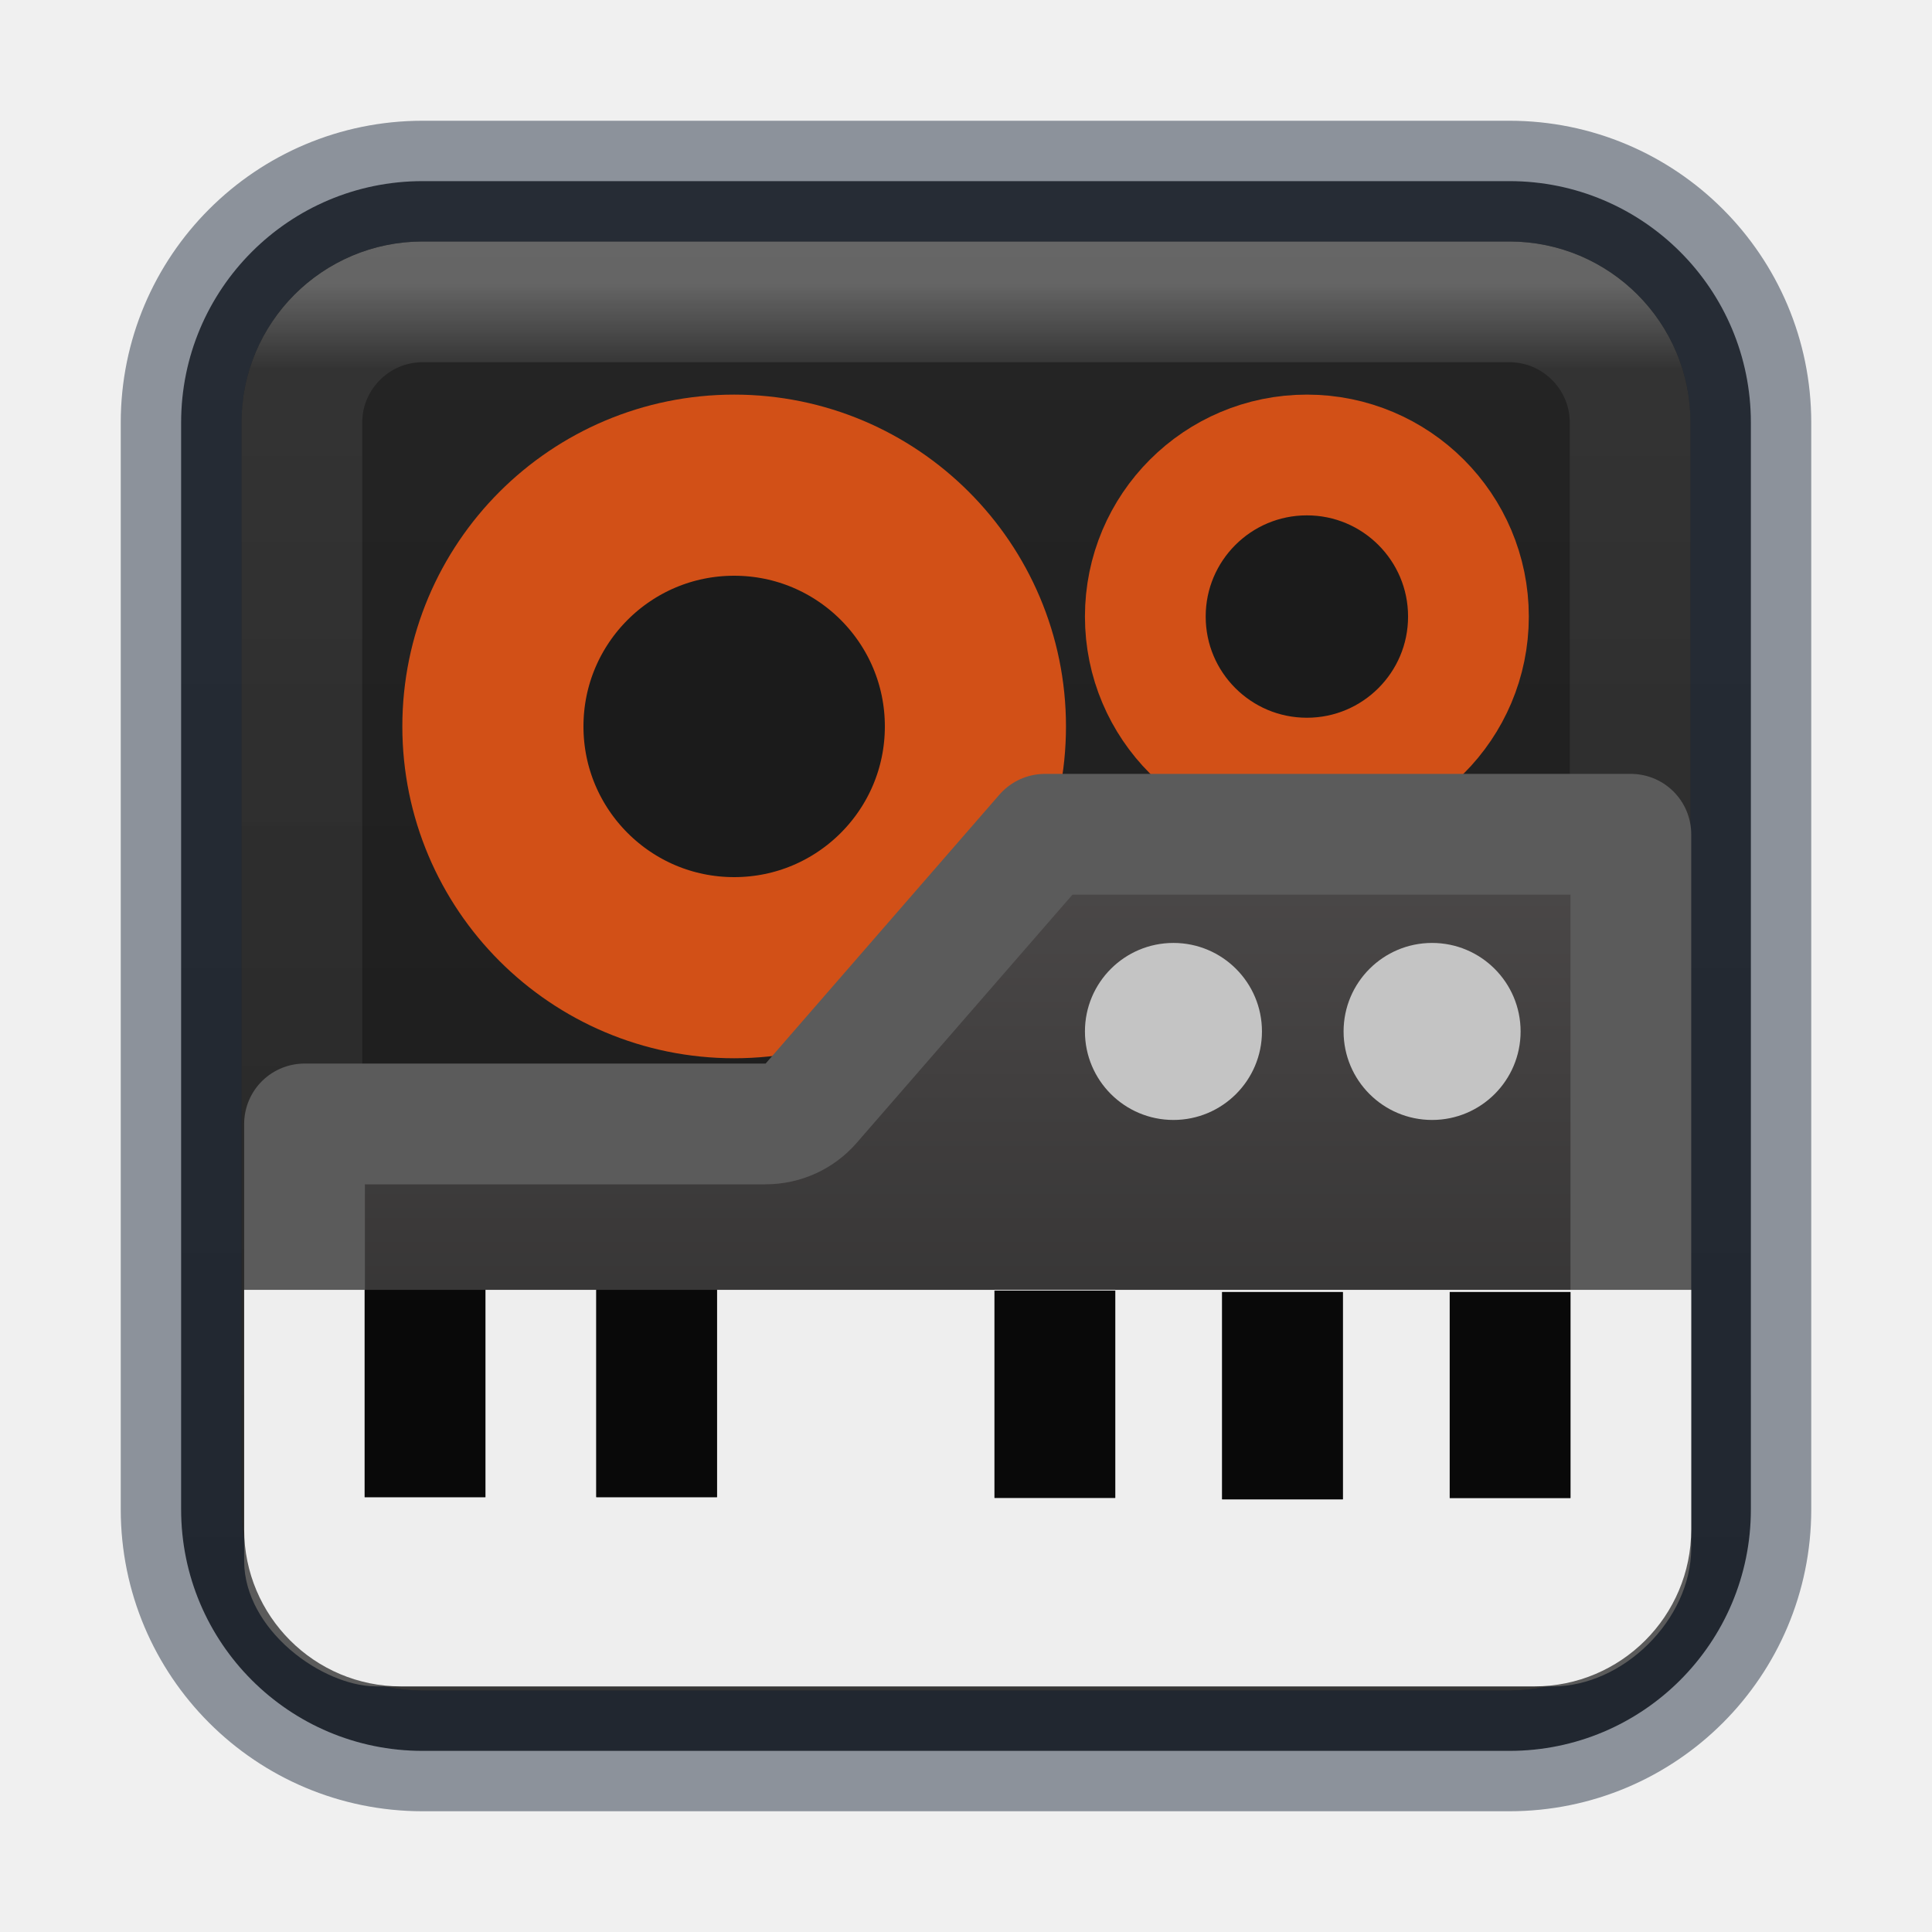
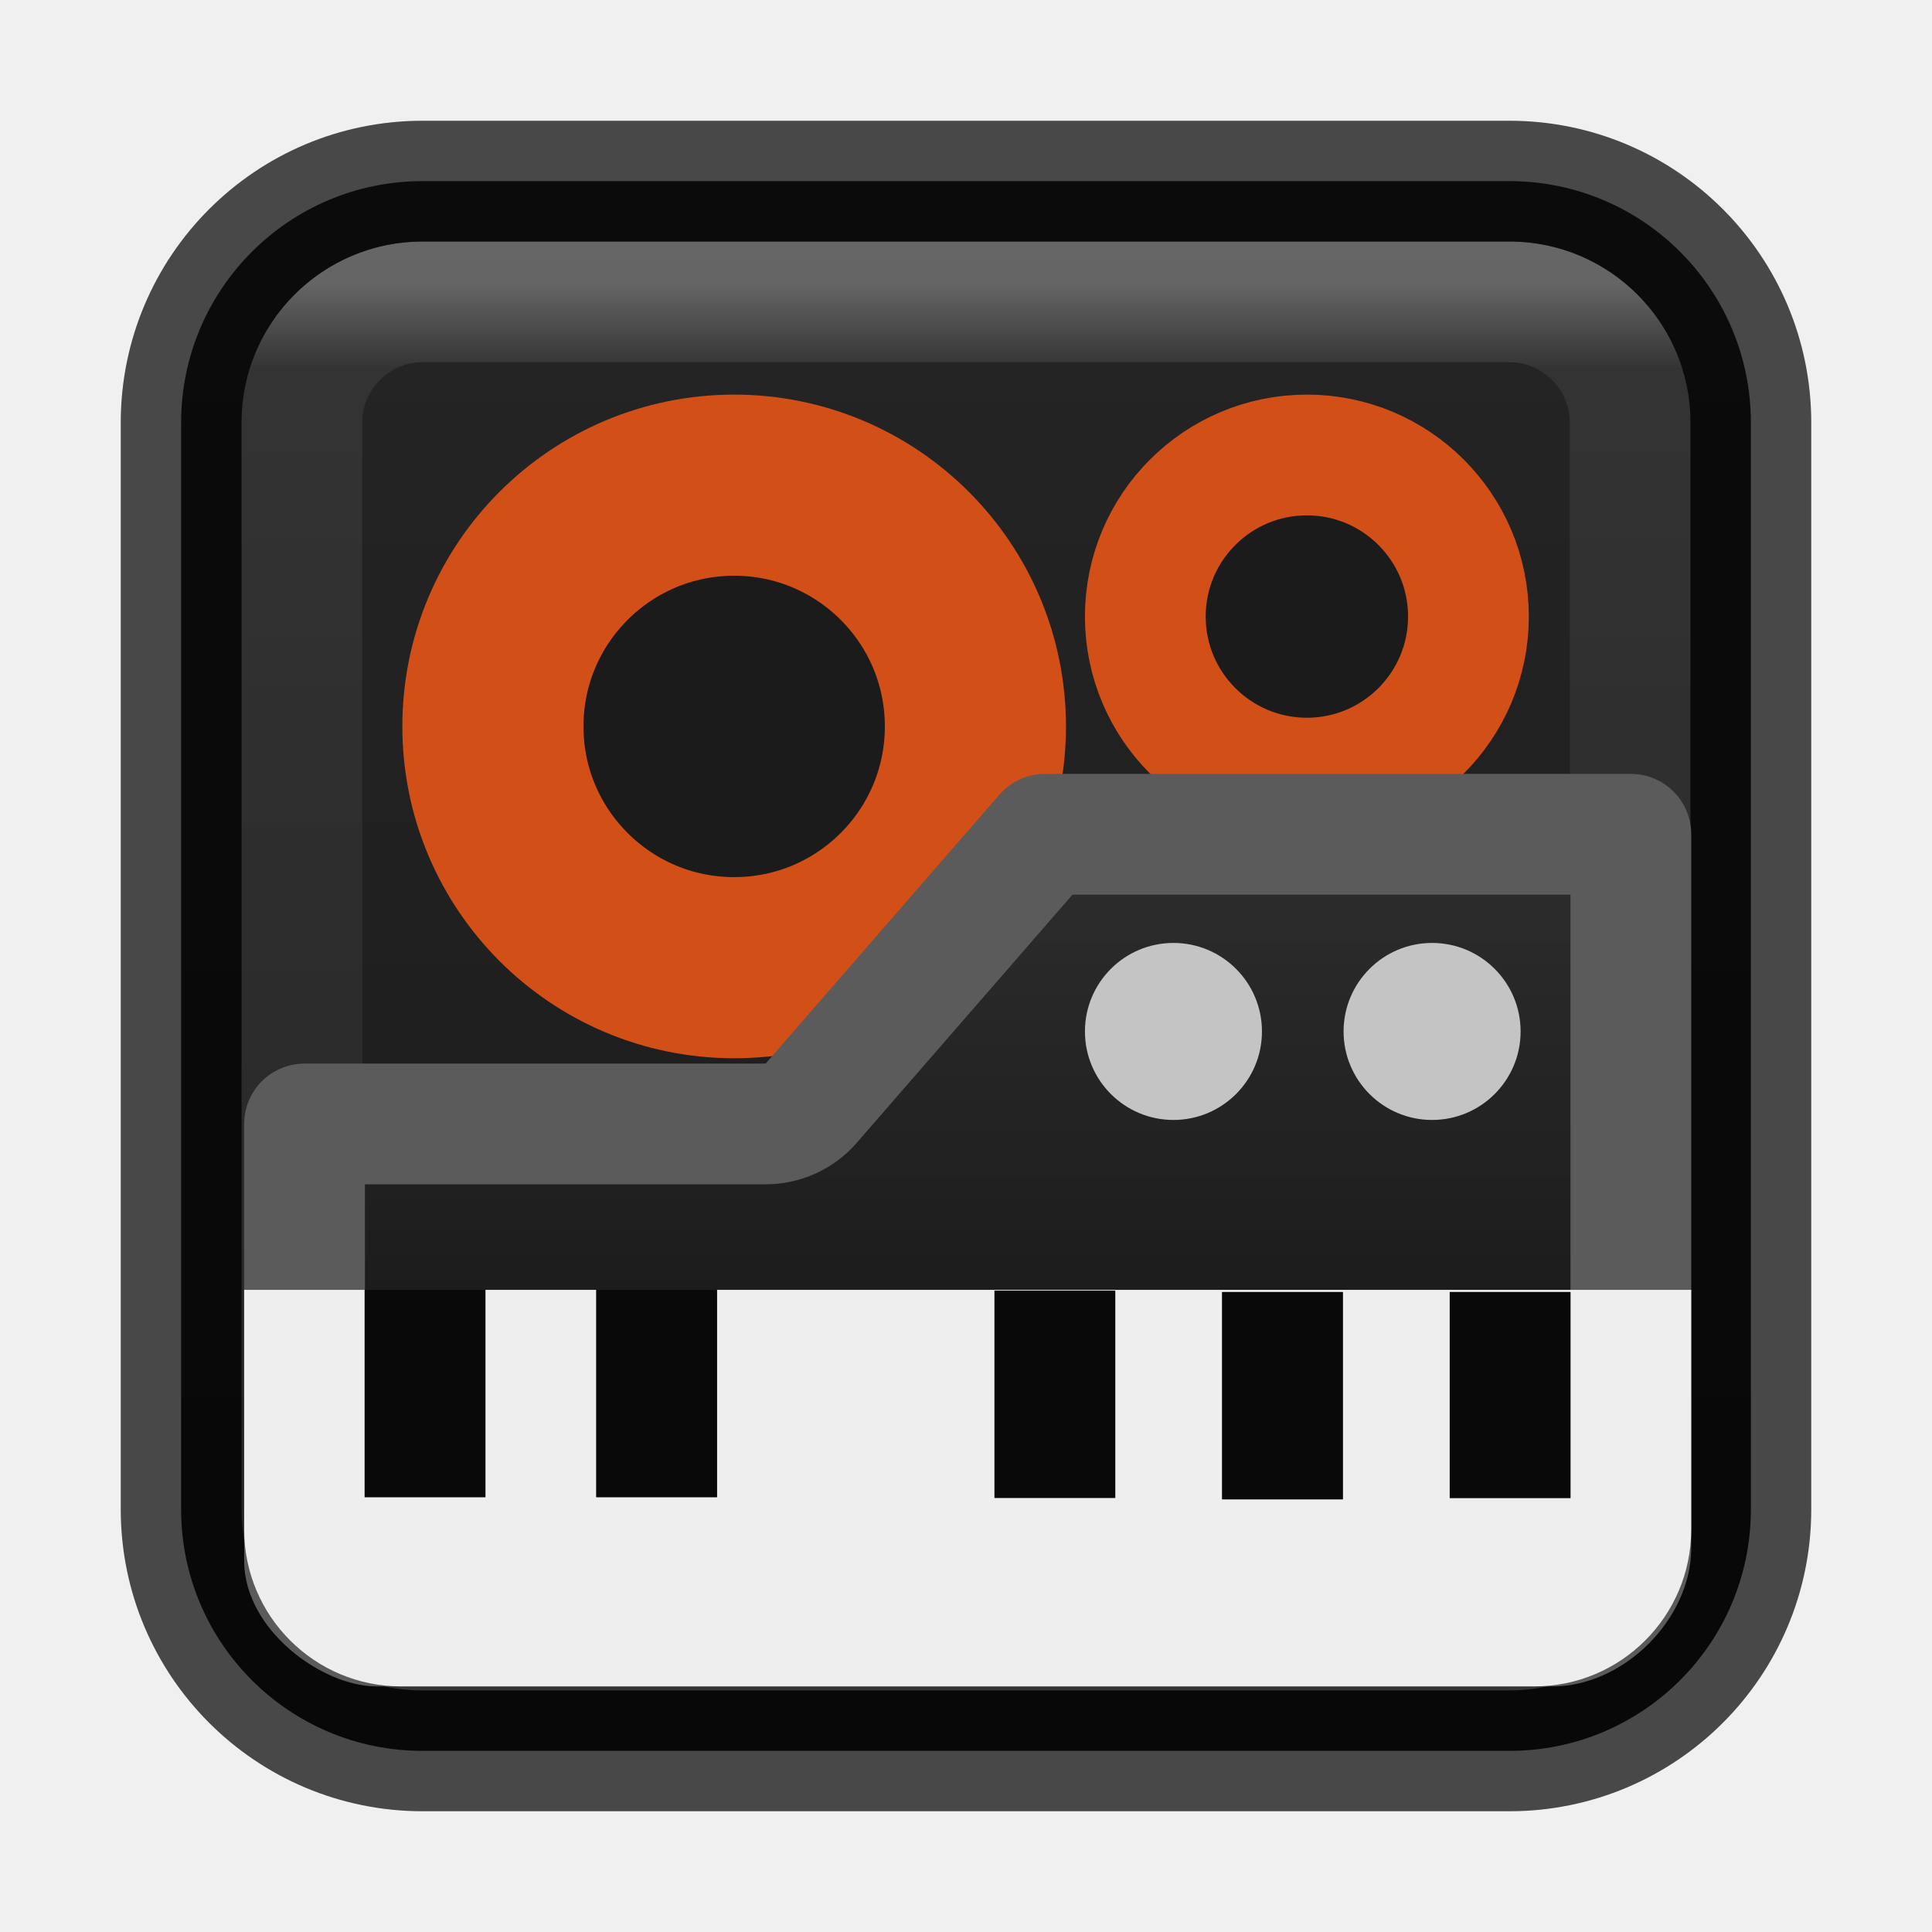
<svg xmlns="http://www.w3.org/2000/svg" width="16" height="16" viewBox="0 0 16 16" fill="none">
  <path d="M12.5 1.5H3.5C2.395 1.5 1.5 2.395 1.5 3.5V12.5C1.5 13.605 2.395 14.5 3.5 14.5H12.5C13.605 14.5 14.5 13.605 14.5 12.5V3.5C14.5 2.395 13.605 1.5 12.5 1.5Z" fill="url(#paint0_linear)" />
  <path opacity="0.3" d="M12.5 2.5H3.5C2.948 2.5 2.5 2.948 2.5 3.5V12.5C2.5 13.052 2.948 13.5 3.5 13.5H12.5C13.052 13.5 13.5 13.052 13.5 12.5V3.5C13.5 2.948 13.052 2.5 12.5 2.5Z" stroke="url(#paint1_linear)" stroke-linecap="round" stroke-linejoin="round" />
-   <path opacity="0.5" d="M12.5 1.5H3.5C2.395 1.5 1.5 2.395 1.5 3.5V12.5C1.5 13.605 2.395 14.5 3.5 14.5H12.5C13.605 14.5 14.5 13.605 14.5 12.5V3.5C14.5 2.395 13.605 1.5 12.5 1.5Z" stroke="#273445" stroke-linecap="round" stroke-linejoin="round" />
+   <path opacity="0.7" d="M12.5 1.5H3.5C2.395 1.5 1.5 2.395 1.5 3.5V12.5C1.5 13.605 2.395 14.5 3.5 14.5H12.5C13.605 14.5 14.5 13.605 14.5 12.5V3.5C14.5 2.395 13.605 1.5 12.5 1.5Z" stroke="black" stroke-linecap="round" stroke-linejoin="round" />
  <circle cx="6.08" cy="6.016" r="1.998" fill="#1B1B1B" stroke="#D25017" stroke-width="1.5" />
  <circle cx="10.823" cy="5.106" r="1.338" fill="#1B1B1B" stroke="#D25017" />
-   <path d="M13.506 6.909V6.918V6.928V6.939V6.949V6.96V6.97V6.981V6.992V7.003V7.014V7.025V7.036V7.047V7.058V7.07V7.081V7.093V7.104V7.116V7.128V7.14V7.152V7.164V7.176V7.188V7.2V7.212V7.225V7.237V7.25V7.262V7.275V7.288V7.301V7.314V7.326V7.34V7.353V7.366V7.379V7.392V7.406V7.419V7.433V7.446V7.46V7.474V7.487V7.501V7.515V7.529V7.543V7.557V7.571V7.585V7.6V7.614V7.628V7.643V7.657V7.672V7.686V7.701V7.716V7.731V7.746V7.76V7.775V7.79V7.805V7.821V7.836V7.851V7.866V7.882V7.897V7.912V7.928V7.943V7.959V7.974V7.99V8.006V8.022V8.037V8.053V8.069V8.085V8.101V8.117V8.133V8.149V8.165V8.182V8.198V8.214V8.231V8.247V8.263V8.28V8.296V8.313V8.329V8.346V8.363V8.379V8.396V8.413V8.429V8.446V8.463V8.48V8.497V8.514V8.531V8.548V8.565V8.582V8.599V8.616V8.633V8.65V8.667V8.685V8.702V8.719V8.737V8.754V8.771V8.789V8.806V8.823V8.841V8.858V8.876V8.893V8.911V8.928V8.946V8.964V8.981V8.999V9.016V9.034V9.052V9.07V9.087V9.105V9.123V9.14V9.158V9.176V9.194V9.212V9.229V9.247V9.265V9.283V9.301V9.319V9.337V9.354V9.372V9.39V9.408V9.426V9.444V9.462V9.48V9.498V9.516V9.534V9.552V9.57V9.588V9.605V9.623V9.641V9.659V9.677V9.695V9.713V9.731V9.749V9.767V9.785V9.803V9.821V9.839V9.857V9.875V9.893V9.91V9.928V9.946V9.964V9.982V10V10.018V10.036V10.053V10.071V10.089V10.107V10.124V10.142V10.16V10.178V10.195V10.213V10.231V10.249V10.266V10.284V10.302V10.319V10.337V10.354V10.372V10.389V10.407V10.424V10.442V10.459V10.477V10.494V10.511V10.529V10.546V10.563V10.581V10.598V10.615V10.632V10.649V10.667V10.684V10.701V10.718V10.735V10.752V10.769V10.786V10.803V10.819V10.836V10.853V10.87V10.887V10.903V10.92V10.937V10.953V10.97V10.986V11.003V11.019V11.036V11.052V11.068V11.084V11.101V11.117V11.133V11.149V11.165V11.181V11.197V11.213V11.229V11.245V11.261V11.276V11.292V11.308V11.323V11.339V11.354V11.37V11.385V11.401V11.416V11.431V11.446V11.461V11.477V11.492V11.507V11.522V11.536V11.551V11.566V11.581V11.595V11.61V11.625V11.639V11.653V11.668V11.682V11.696V11.711V11.725V11.739V11.753V11.767V11.781V11.794V11.808V11.822V11.835V11.849V11.863V11.876V11.889V11.902V11.916V11.929V11.942V11.955V11.968V11.981V11.994V12.006V12.019V12.031V12.044V12.056V12.069V12.081V12.093V12.105V12.117V12.13V12.141V12.153V12.165V12.177V12.188V12.2V12.211V12.223V12.234V12.245V12.256V12.267V12.278V12.289V12.3V12.31V12.321V12.332V12.342V12.352V12.363V12.373V12.383V12.393V12.403V12.413V12.422V12.432V12.441V12.451V12.46V12.47V12.479V12.488V12.497V12.506V12.515V12.523V12.532V12.54V12.549V12.557V12.565V12.574V12.582V12.589V12.597V12.605V12.613V12.62V12.628V12.635V12.642V12.649V12.656V12.663V12.67V12.677V12.683V12.69V12.696V12.703V12.709V12.715V12.721V12.727V12.732V12.738V12.743V12.749V12.754V12.759V12.764V12.769V12.774V12.779V12.784V12.788V12.792V12.797V12.801V12.805V12.809V12.813V12.816V12.82C13.506 12.96 13.436 13.124 13.297 13.262C13.157 13.4 12.992 13.466 12.862 13.466H3.117C3.044 13.466 2.882 13.415 2.728 13.282C2.578 13.151 2.522 13.018 2.522 12.929V12.926V12.922V12.919V12.915V12.912V12.908V12.905V12.901V12.897V12.893V12.889V12.885V12.881V12.876V12.872V12.868V12.864V12.859V12.854V12.85V12.845V12.841V12.836V12.831V12.826V12.821V12.816V12.811V12.806V12.801V12.795V12.79V12.785V12.779V12.774V12.768V12.763V12.757V12.751V12.745V12.74V12.734V12.728V12.722V12.716V12.71V12.703V12.697V12.691V12.685V12.678V12.672V12.665V12.659V12.652V12.645V12.639V12.632V12.625V12.618V12.611V12.604V12.597V12.59V12.583V12.576V12.569V12.562V12.554V12.547V12.54V12.532V12.525V12.517V12.509V12.502V12.494V12.486V12.479V12.471V12.463V12.455V12.447V12.439V12.431V12.423V12.415V12.407V12.398V12.39V12.382V12.373V12.365V12.357V12.348V12.34V12.331V12.322V12.314V12.305V12.296V12.288V12.279V12.27V12.261V12.252V12.243V12.235V12.225V12.216V12.207V12.198V12.189V12.18V12.171V12.161V12.152V12.143V12.133V12.124V12.114V12.105V12.096V12.086V12.076V12.067V12.057V12.048V12.038V12.028V12.018V12.009V11.999V11.989V11.979V11.969V11.959V11.949V11.939V11.929V11.919V11.909V11.899V11.889V11.879V11.869V11.858V11.848V11.838V11.828V11.818V11.807V11.797V11.786V11.776V11.766V11.755V11.745V11.734V11.724V11.713V11.703V11.692V11.681V11.671V11.66V11.65V11.639V11.628V11.617V11.607V11.596V11.585V11.575V11.564V11.553V11.542V11.531V11.52V11.509V11.498V11.488V11.477V11.466V11.455V11.444V11.433V11.422V11.411V11.4V11.389V11.378V11.367V11.355V11.345V11.333V11.322V11.311V11.3V11.289V11.278V11.267V11.255V11.244V11.233V11.222V11.211V11.199V11.188V11.177V11.166V11.154V11.143V11.132V11.121V11.109V11.098V11.087V11.075V11.064V11.053V11.042V11.03V11.019V11.008V10.996V10.985V10.974V10.963V10.951V10.94V10.929V10.917V10.906V10.895V10.883V10.872V10.861V10.849V10.838V10.827V10.815V10.804V10.793V10.781V10.77V10.759V10.748V10.736V10.725V10.714V10.703V10.691V10.68V10.669V10.658V10.646V10.635V10.624V10.613V10.601V10.59V10.579V10.568V10.556V10.545V10.534V10.523V10.512V10.501V10.49V10.479V10.467V10.456V10.445V10.434V10.423V10.412V10.401V10.39V10.379V10.368V10.357V10.346V10.335V10.324V10.313V10.303V10.292V10.281V10.27V10.259V10.248V10.237V10.227V10.216V10.205V10.194V10.184V10.173V10.162V10.152V10.141V10.13V10.12V10.109V10.099V10.088V10.078V10.067V10.057V10.046V10.036V10.025V10.015V10.005V9.994V9.984V9.974V9.964V9.953V9.943V9.933V9.923V9.913V9.903V9.893V9.883V9.873V9.863V9.853V9.843V9.833V9.823V9.813V9.803V9.794V9.784V9.774V9.764V9.755V9.745V9.736V9.726V9.716V9.707V9.697V9.688V9.679V9.669V9.66V9.651V9.641V9.632V9.623V9.614V9.605V9.596V9.587V9.578V9.569V9.56V9.551V9.542V9.533V9.524V9.516V9.507V9.498V9.49V9.481V9.472V9.464V9.455V9.447V9.439V9.43V9.422V9.414V9.405V9.397V9.389V9.381V9.373V9.365V9.357V9.349V9.341V9.333V9.326V9.318V9.31V9.308H6.34C6.485 9.308 6.623 9.246 6.718 9.136L8.654 6.909H13.506Z" fill="url(#paint2_linear)" stroke="#5B5B5B" stroke-linecap="round" stroke-linejoin="round" />
+   <path d="M13.506 6.909V6.918V6.928V6.939V6.949V6.96V6.97V6.981V6.992V7.003V7.014V7.025V7.036V7.047V7.058V7.07V7.081V7.093V7.104V7.116V7.128V7.14V7.152V7.164V7.176V7.188V7.2V7.212V7.225V7.237V7.25V7.262V7.275V7.288V7.301V7.314V7.326V7.34V7.353V7.366V7.379V7.392V7.406V7.419V7.433V7.446V7.46V7.474V7.487V7.501V7.515V7.529V7.543V7.557V7.571V7.585V7.6V7.614V7.628V7.643V7.657V7.672V7.686V7.701V7.716V7.731V7.746V7.76V7.775V7.79V7.805V7.821V7.836V7.851V7.866V7.882V7.897V7.912V7.928V7.943V7.959V7.974V7.99V8.006V8.022V8.037V8.053V8.069V8.085V8.101V8.117V8.133V8.149V8.165V8.182V8.198V8.214V8.231V8.247V8.263V8.28V8.296V8.313V8.329V8.346V8.363V8.379V8.396V8.413V8.429V8.446V8.463V8.48V8.497V8.514V8.531V8.548V8.565V8.582V8.599V8.616V8.633V8.65V8.667V8.685V8.702V8.719V8.737V8.754V8.771V8.789V8.806V8.823V8.841V8.858V8.876V8.893V8.911V8.928V8.946V8.964V8.981V8.999V9.016V9.034V9.052V9.07V9.087V9.105V9.123V9.14V9.158V9.176V9.194V9.212V9.229V9.247V9.265V9.283V9.301V9.319V9.337V9.354V9.372V9.39V9.408V9.426V9.444V9.462V9.48V9.498V9.516V9.534V9.552V9.57V9.588V9.605V9.623V9.641V9.659V9.677V9.695V9.713V9.731V9.749V9.767V9.785V9.803V9.821V9.839V9.857V9.875V9.893V9.91V9.928V9.946V9.964V9.982V10V10.018V10.036V10.053V10.071V10.089V10.107V10.124V10.142V10.16V10.178V10.195V10.213V10.231V10.249V10.266V10.284V10.302V10.319V10.337V10.354V10.372V10.389V10.407V10.424V10.442V10.459V10.477V10.494V10.511V10.529V10.546V10.563V10.581V10.598V10.615V10.632V10.649V10.667V10.684V10.701V10.718V10.735V10.752V10.769V10.786V10.803V10.819V10.836V10.853V10.87V10.887V10.903V10.92V10.937V10.953V10.97V10.986V11.003V11.019V11.036V11.052V11.068V11.084V11.101V11.117V11.133V11.149V11.165V11.181V11.197V11.213V11.229V11.245V11.261V11.276V11.292V11.308V11.323V11.339V11.354V11.37V11.385V11.401V11.416V11.431V11.446V11.461V11.477V11.492V11.507V11.522V11.536V11.551V11.566V11.581V11.595V11.61V11.625V11.639V11.653V11.668V11.682V11.696V11.711V11.725V11.739V11.753V11.767V11.781V11.794V11.808V11.822V11.835V11.849V11.863V11.876V11.889V11.902V11.916V11.929V11.942V11.955V11.968V11.981V11.994V12.006V12.019V12.031V12.044V12.056V12.069V12.081V12.093V12.105V12.117V12.13V12.141V12.153V12.165V12.177V12.188V12.2V12.211V12.223V12.234V12.245V12.256V12.267V12.278V12.289V12.3V12.31V12.321V12.332V12.342V12.352V12.363V12.373V12.383V12.393V12.403V12.413V12.422V12.432V12.441V12.451V12.46V12.47V12.479V12.488V12.497V12.506V12.515V12.523V12.532V12.54V12.549V12.557V12.565V12.574V12.582V12.589V12.597V12.605V12.613V12.62V12.628V12.635V12.642V12.649V12.656V12.663V12.67V12.677V12.683V12.69V12.696V12.703V12.709V12.715V12.721V12.727V12.732V12.738V12.743V12.749V12.754V12.759V12.764V12.769V12.774V12.779V12.784V12.788V12.792V12.797V12.801V12.805V12.809V12.813V12.816V12.82C13.506 12.96 13.436 13.124 13.297 13.262C13.157 13.4 12.992 13.466 12.862 13.466H12.859H12.855H12.851H12.848H12.843H12.839H12.834H12.83H12.825H12.82H12.814H12.809H12.803H12.797H12.791H12.785H12.779H12.773H12.766H12.759H12.752H12.745H12.737H12.73H12.722H12.714H12.706H12.698H12.69H12.681H12.672H12.664H12.655H12.645H12.636H12.627H12.617H12.607H12.597H12.587H12.577H12.566H12.556H12.545H12.534H12.523H12.511H12.5H12.489H12.477H12.465H12.453H12.441H12.429H12.416H12.404H12.391H12.378H12.365H12.352H12.339H12.325H12.312H12.298H12.284H12.27H12.256H12.242H12.227H12.213H12.198H12.183H12.168H12.153H12.138H12.123H12.107H12.091H12.076H12.06H12.044H12.028H12.011H11.995H11.979H11.962H11.945H11.928H11.911H11.894H11.877H11.86H11.842H11.825H11.807H11.789H11.771H11.753H11.735H11.717H11.698H11.68H11.661H11.643H11.624H11.605H11.586H11.566H11.547H11.528H11.508H11.489H11.469H11.449H11.429H11.409H11.389H11.369H11.349H11.328H11.308H11.287H11.267H11.246H11.225H11.204H11.183H11.162H11.14H11.119H11.098H11.076H11.055H11.033H11.011H10.989H10.967H10.945H10.923H10.901H10.878H10.856H10.834H10.811H10.788H10.765H10.743H10.72H10.697H10.674H10.651H10.628H10.604H10.581H10.558H10.534H10.511H10.487H10.463H10.439H10.416H10.392H10.368H10.344H10.32H10.295H10.271H10.247H10.223H10.198H10.174H10.149H10.124H10.1H10.075H10.05H10.025H10.001H9.976H9.951H9.926H9.9H9.875H9.85H9.825H9.799H9.774H9.749H9.723H9.698H9.672H9.646H9.621H9.595H9.569H9.544H9.518H9.492H9.466H9.44H9.414H9.388H9.362H9.336H9.31H9.283H9.257H9.231H9.205H9.178H9.152H9.126H9.099H9.073H9.046H9.02H8.993H8.967H8.94H8.913H8.887H8.86H8.833H8.807H8.78H8.753H8.727H8.7H8.673H8.646H8.619H8.592H8.565H8.539H8.512H8.485H8.458H8.431H8.404H8.377H8.35H8.323H8.296H8.269H8.242H8.215H8.188H8.161H8.134H8.107H8.08H8.053H8.026H7.999H7.972H7.944H7.917H7.89H7.863H7.836H7.809H7.782H7.755H7.728H7.701H7.674H7.647H7.62H7.593H7.566H7.539H7.512H7.485H7.458H7.432H7.405H7.378H7.351H7.324H7.297H7.271H7.244H7.217H7.19H7.164H7.137H7.11H7.084H7.057H7.03H7.004H6.977H6.951H6.924H6.898H6.871H6.845H6.819H6.792H6.766H6.74H6.714H6.687H6.661H6.635H6.609H6.583H6.557H6.531H6.505H6.479H6.453H6.428H6.402H6.376H6.35H6.325H6.299H6.274H6.248H6.223H6.197H6.172H6.147H6.122H6.096H6.071H6.046H6.021H5.996H5.971H5.946H5.922H5.897H5.872H5.848H5.823H5.798H5.774H5.75H5.725H5.701H5.677H5.653H5.629H5.605H5.581H5.557H5.533H5.509H5.486H5.462H5.439H5.415H5.392H5.369H5.346H5.322H5.299H5.276H5.253H5.231H5.208H5.185H5.163H5.14H5.118H5.095H5.073H5.051H5.029H5.007H4.985H4.963H4.941H4.92H4.898H4.877H4.855H4.834H4.813H4.792H4.771H4.75H4.729H4.708H4.688H4.667H4.647H4.627H4.606H4.586H4.566H4.546H4.526H4.507H4.487H4.468H4.448H4.429H4.41H4.391H4.372H4.353H4.334H4.315H4.297H4.278H4.26H4.242H4.224H4.206H4.188H4.17H4.153H4.135H4.118H4.101H4.083H4.066H4.05H4.033H4.016H4H3.983H3.967H3.951H3.935H3.919H3.903H3.888H3.872H3.857H3.841H3.826H3.811H3.796H3.782H3.767H3.753H3.738H3.724H3.71H3.696H3.683H3.669H3.656H3.642H3.629H3.616H3.603H3.59H3.578H3.565H3.553H3.541H3.529H3.517H3.505H3.494H3.482H3.471H3.46H3.449H3.438H3.427H3.417H3.407H3.396H3.386H3.376H3.367H3.357H3.348H3.339H3.33H3.321H3.312H3.303H3.295H3.287H3.279H3.271H3.263H3.255H3.248H3.241H3.234H3.227H3.22H3.213H3.207H3.201H3.195H3.189H3.183H3.178H3.173H3.167H3.162H3.158H3.153H3.149H3.144H3.14H3.137H3.133H3.129H3.126H3.123H3.12H3.117C3.044 13.466 2.882 13.415 2.728 13.282C2.578 13.151 2.522 13.018 2.522 12.929V12.926V12.922V12.919V12.915V12.912V12.908V12.905V12.901V12.897V12.893V12.889V12.885V12.881V12.876V12.872V12.868V12.864V12.859V12.854V12.85V12.845V12.841V12.836V12.831V12.826V12.821V12.816V12.811V12.806V12.801V12.795V12.79V12.785V12.779V12.774V12.768V12.763V12.757V12.751V12.745V12.74V12.734V12.728V12.722V12.716V12.71V12.703V12.697V12.691V12.685V12.678V12.672V12.665V12.659V12.652V12.645V12.639V12.632V12.625V12.618V12.611V12.604V12.597V12.59V12.583V12.576V12.569V12.562V12.554V12.547V12.54V12.532V12.525V12.517V12.509V12.502V12.494V12.486V12.479V12.471V12.463V12.455V12.447V12.439V12.431V12.423V12.415V12.407V12.398V12.39V12.382V12.373V12.365V12.357V12.348V12.34V12.331V12.322V12.314V12.305V12.296V12.288V12.279V12.27V12.261V12.252V12.243V12.235V12.225V12.216V12.207V12.198V12.189V12.18V12.171V12.161V12.152V12.143V12.133V12.124V12.114V12.105V12.096V12.086V12.076V12.067V12.057V12.048V12.038V12.028V12.018V12.009V11.999V11.989V11.979V11.969V11.959V11.949V11.939V11.929V11.919V11.909V11.899V11.889V11.879V11.869V11.858V11.848V11.838V11.828V11.818V11.807V11.797V11.786V11.776V11.766V11.755V11.745V11.734V11.724V11.713V11.703V11.692V11.681V11.671V11.66V11.65V11.639V11.628V11.617V11.607V11.596V11.585V11.575V11.564V11.553V11.542V11.531V11.52V11.509V11.498V11.488V11.477V11.466V11.455V11.444V11.433V11.422V11.411V11.4V11.389V11.378V11.367V11.355V11.345V11.333V11.322V11.311V11.3V11.289V11.278V11.267V11.255V11.244V11.233V11.222V11.211V11.199V11.188V11.177V11.166V11.154V11.143V11.132V11.121V11.109V11.098V11.087V11.075V11.064V11.053V11.042V11.03V11.019V11.008V10.996V10.985V10.974V10.963V10.951V10.94V10.929V10.917V10.906V10.895V10.883V10.872V10.861V10.849V10.838V10.827V10.815V10.804V10.793V10.781V10.77V10.759V10.748V10.736V10.725V10.714V10.703V10.691V10.68V10.669V10.658V10.646V10.635V10.624V10.613V10.601V10.59V10.579V10.568V10.556V10.545V10.534V10.523V10.512V10.501V10.49V10.479V10.467V10.456V10.445V10.434V10.423V10.412V10.401V10.39V10.379V10.368V10.357V10.346V10.335V10.324V10.313V10.303V10.292V10.281V10.27V10.259V10.248V10.237V10.227V10.216V10.205V10.194V10.184V10.173V10.162V10.152V10.141V10.13V10.12V10.109V10.099V10.088V10.078V10.067V10.057V10.046V10.036V10.025V10.015V10.005V9.994V9.984V9.974V9.964V9.953V9.943V9.933V9.923V9.913V9.903V9.893V9.883V9.873V9.863V9.853V9.843V9.833V9.823V9.813V9.803V9.794V9.784V9.774V9.764V9.755V9.745V9.736V9.726V9.716V9.707V9.697V9.688V9.679V9.669V9.66V9.651V9.641V9.632V9.623V9.614V9.605V9.596V9.587V9.578V9.569V9.56V9.551V9.542V9.533V9.524V9.516V9.507V9.498V9.49V9.481V9.472V9.464V9.455V9.447V9.439V9.43V9.422V9.414V9.405V9.397V9.389V9.381V9.373V9.365V9.357V9.349V9.341V9.333V9.326V9.318V9.31V9.308H6.34C6.485 9.308 6.623 9.246 6.718 9.136L8.654 6.909H13.506Z" fill="url(#paint2_linear)" stroke="#5B5B5B" stroke-linecap="round" stroke-linejoin="round" />
  <path d="M2.022 10.682H14.006V12.666C14.006 13.384 13.424 13.966 12.706 13.966H3.322C2.604 13.966 2.022 13.384 2.022 12.666V10.682Z" fill="#EEEEEE" />
  <rect x="3.02" y="10.682" width="1" height="1.717" fill="#222222" />
  <rect x="3.27" y="10.932" width="0.5" height="1.217" stroke="black" stroke-opacity="0.75" stroke-width="0.5" />
  <rect x="4.938" y="10.682" width="1" height="1.717" fill="#222222" />
  <rect x="5.188" y="10.932" width="0.5" height="1.217" stroke="black" stroke-opacity="0.75" stroke-width="0.5" />
  <mask id="path-12-inside-1" fill="white">
    <path d="M8.236 10.688H9.236V12.405H8.236V10.688Z" />
  </mask>
  <path d="M8.236 10.688H9.236V12.405H8.236V10.688Z" fill="#222222" />
  <path d="M8.236 10.688V9.689H7.236V10.688H8.236ZM9.236 10.688H10.236V9.689H9.236V10.688ZM9.236 12.405V13.405H10.236V12.405H9.236ZM8.236 12.405H7.236V13.405H8.236V12.405ZM8.236 11.688H9.236V9.689H8.236V11.688ZM8.236 10.688V12.405H10.236V10.688H8.236ZM9.236 11.405H8.236V13.405H9.236V11.405ZM9.236 12.405V10.688H7.236V12.405H9.236Z" fill="black" fill-opacity="0.75" mask="url(#path-12-inside-1)" />
  <rect x="10.121" y="10.7" width="1" height="1.717" fill="#222222" />
  <rect x="10.371" y="10.95" width="0.5" height="1.217" stroke="black" stroke-opacity="0.75" stroke-width="0.5" />
  <rect x="12.006" y="10.7" width="1" height="1.706" fill="#222222" />
  <rect x="12.256" y="10.95" width="0.5" height="1.206" stroke="black" stroke-opacity="0.75" stroke-width="0.5" />
  <circle cx="9.718" cy="8.542" r="0.733" fill="#C4C4C4" />
  <circle cx="11.86" cy="8.542" r="0.733" fill="#C4C4C4" />
  <defs>
    <linearGradient id="paint0_linear" x1="7.858" y1="1.551" x2="7.858" y2="14.491" gradientUnits="userSpaceOnUse">
      <stop stop-color="#252525" />
      <stop offset="1" stop-color="#1A1A1A" />
    </linearGradient>
    <linearGradient id="paint1_linear" x1="8" y1="2.351" x2="8" y2="13.649" gradientUnits="userSpaceOnUse">
      <stop stop-color="white" />
      <stop offset="0.063" stop-color="white" stop-opacity="0.235" />
      <stop offset="0.951" stop-color="white" stop-opacity="0.157" />
      <stop offset="1" stop-color="white" stop-opacity="0.392" />
    </linearGradient>
    <linearGradient id="paint2_linear" x1="8.011" y1="6.409" x2="8.011" y2="13.966" gradientUnits="userSpaceOnUse">
-       <stop stop-color="#4F4C4C" />
-       <stop offset="1" stop-color="#262626" />
+       <stop stop-color="#303030" />
+       <stop offset="1" stop-color="#0D0D0D" />
    </linearGradient>
  </defs>
</svg>
